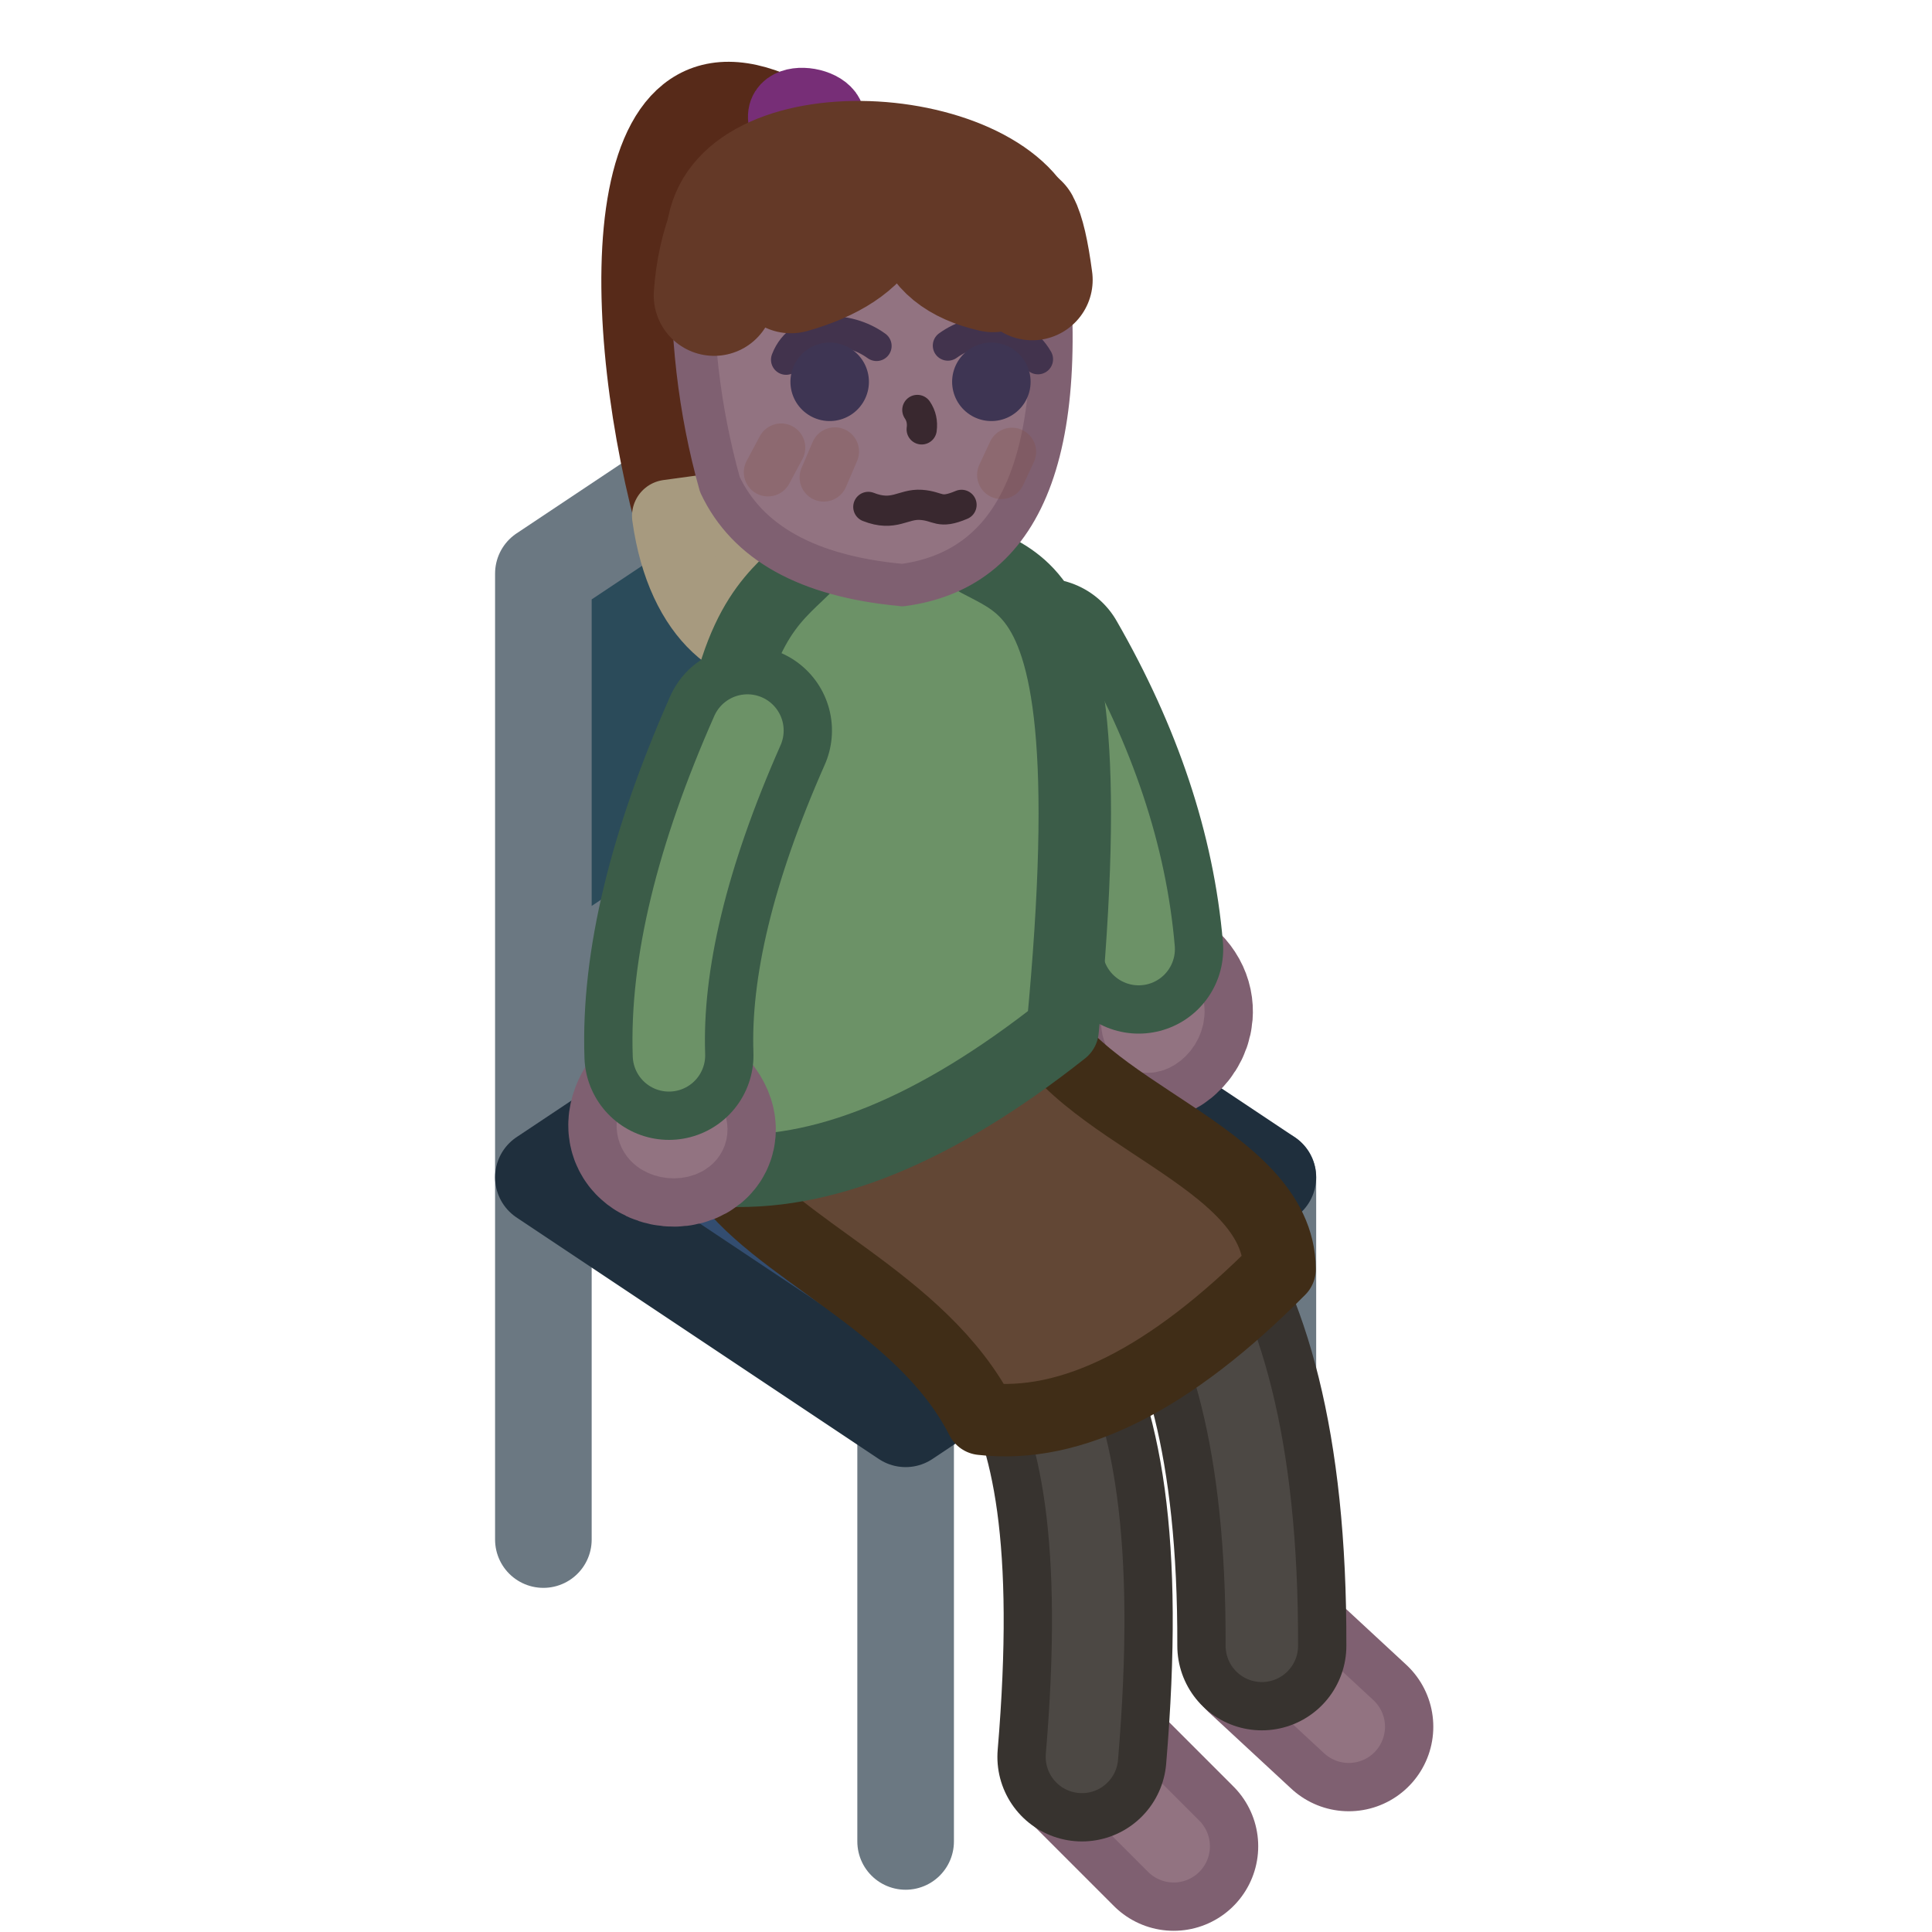
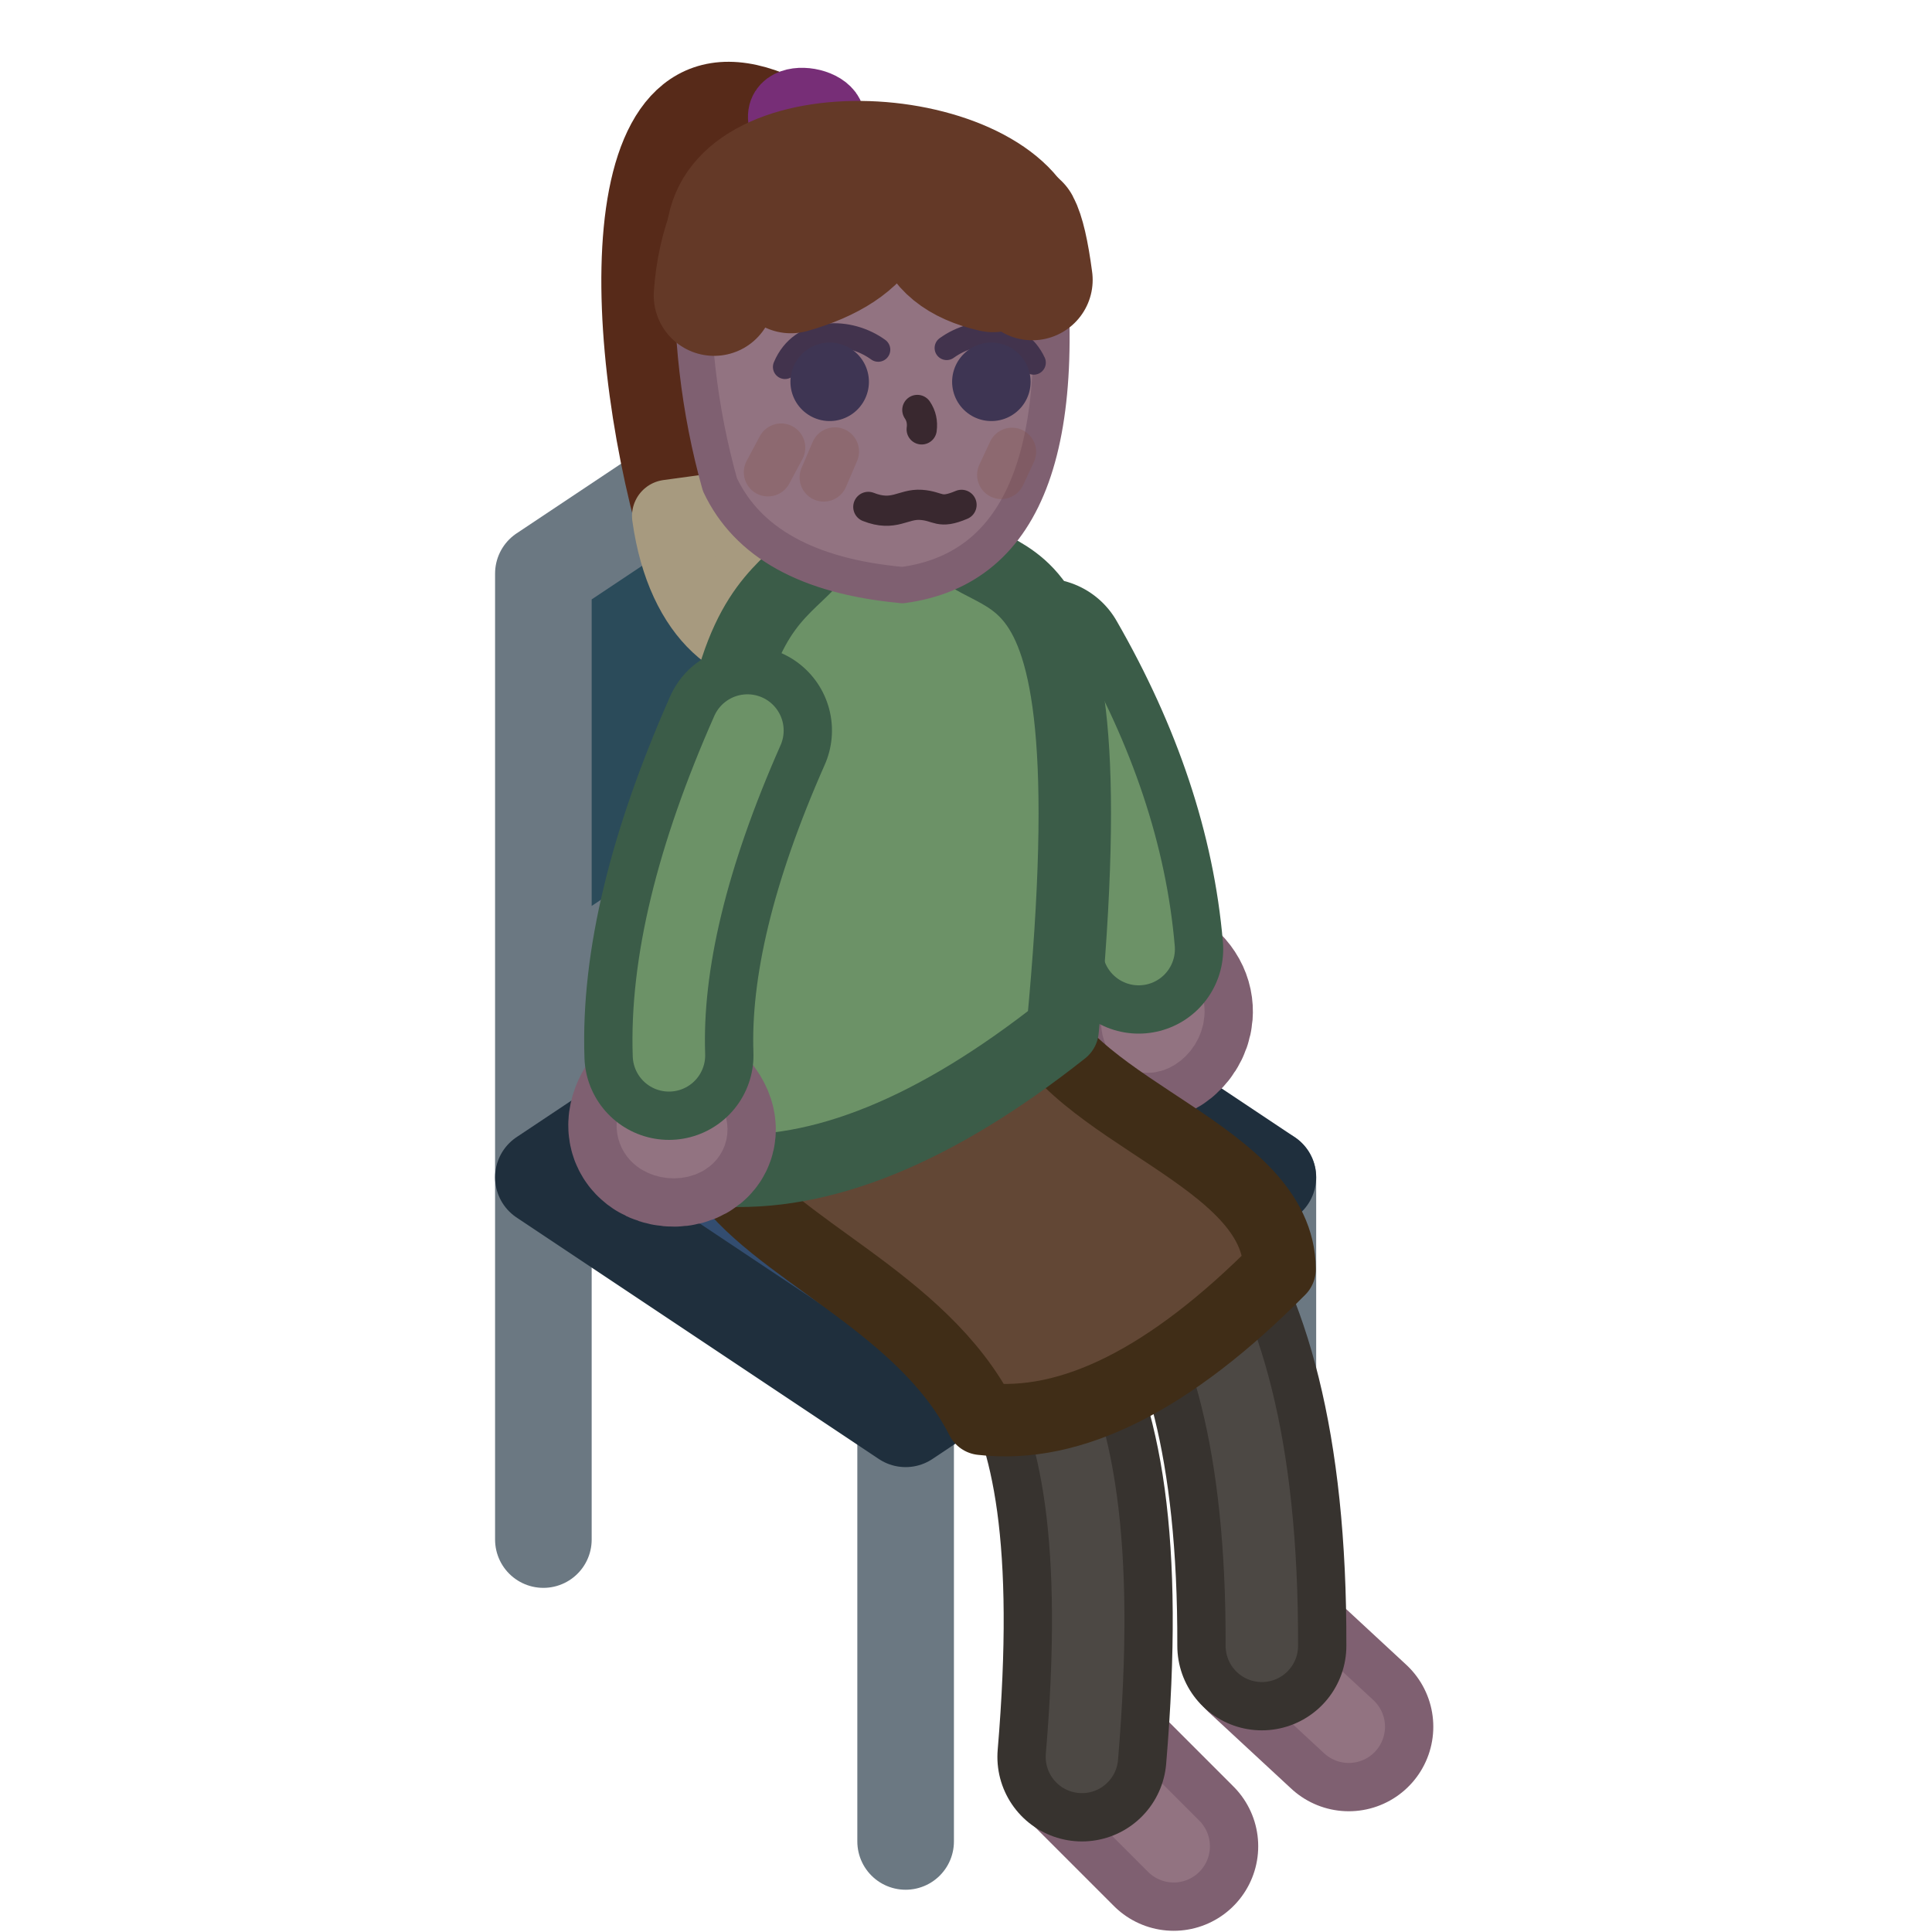
<svg xmlns="http://www.w3.org/2000/svg" viewBox="0 0 64 64">
  <svg id="gf-sit-chair" viewBox="15.75 17 8 16">
    <g stroke-linejoin="round">
      <path d="M16.25 25.25l0 4.5 0-8 3-2 0 3.5zm3-2 0 4.5m3-1 0 3m-3-1 0 3.5" fill="#2B4B5A" stroke="#6B7882" stroke-linecap="round" stroke-width=".8" />
      <path d="M16.25 26.75l3 2 3-2-3-2z" fill="#334D70" stroke="#1F2F3D" stroke-width=".8" />
    </g>
    <g stroke-width=".6" stroke-linecap="round" stroke-linejoin="round" fill="none">
      <defs>
        <path id="legs" d="M18.76 26.99c1.21.64 2.25 1 1.95 4.56M19.96 26.26c.98.38 2.25 1 2.24 4.37" />
        <path id="arml" d="M20.39 22.49q.69 1.2.79 2.37" />
        <path id="armr" d="M17.94 23.05q-.69 1.56-.65 2.69" />
        <path id="bodyf" d="M17.3 26.07c-.5.5.5.5.06.1" />
        <path id="bodyb" d="M20.72 31.54l.75.75M22.24 30.67l.68.63M21.22 25.19c-.25.75.5.25.07-.02" />
      </defs>
      <path d="M18.422 18.035c-1.599-.98-1.584 1.478-1.119 3.245l1.15-.13" fill="#572A19" stroke="#572A19" />
      <path d="M17.284 21.273c.24 1.72 1.97 1.34 1.83-.25z" fill="#A79A7F" stroke="#A79A7F" />
      <path d="M18.304 18.115c-.26-.376.42-.277.294-.068" stroke="#772E77" />
      <g>
        <use href="#bodyb" stroke="#7F6071" stroke-width="1.4" />
        <use href="#bodyb" stroke="#927381" stroke-width=".6" />
      </g>
      <g>
        <use href="#legs" stroke="#37332F" stroke-width="1.4" />
        <use href="#legs" stroke="#4C4844" stroke-width=".6" />
      </g>
      <g>
        <use href="#arml" stroke="#3B5C48" stroke-width="1.4" />
        <use href="#arml" stroke="#6C9267" stroke-width=".6" />
      </g>
      <path d="M17.72 26.68c.413.658 1.662 1.088 2.16 2.07q1.11.13 2.467-1.239c-.005-.95-1.72-1.29-2.05-2.17" stroke="#402D17" fill="#624735" />
      <path d="M18.67 21.28c-.26.94-1.36-.02-.97 5.41q1.27.09 2.85-1.16c.45-4.7-.73-3.34-1.07-4.3" stroke="#3B5C48" fill="#6C9267" />
      <g>
-         <path d="M19.209 21.844q-1.157-.109-1.497-.831-.259-.922-.224-1.94.56-1.68 2.881-.416.421 2.983-1.147 3.189" fill="#927381" stroke="#7F6071" stroke-width=".35" />
-         <path d="M19.009 19.865c-.239-.174-.636-.182-.749.114M19.6 19.862c.241-.174.588-.162.746.113" stroke="#42334D" stroke-width=".25" />
+         <path d="M19.209 21.844q-1.157-.109-1.497-.831-.259-.922-.224-1.94.56-1.68 2.881-.416.421 2.983-1.147 3.189" fill="#927381" stroke="#7F6071" stroke-width=".3" />
+         <path d="M19.023 19.896c-.239-.174-.636-.182-.772.143M19.59 19.882c.241-.174.588-.162.721.121" stroke="#42334D" stroke-width=".2" />
        <path d="M18.621 20.162h0M19.96 20.162h0" stroke="#3E3553" stroke-width=".65" />
        <path d="M17.578 18.858c.212-1.078 2.642-.868 2.844.094z" fill="#643927" stroke="#643927" />
        <path d="M18.95 18.83q-.152.289-.65.43M19.47 18.84q.073.313.504.411M20.192 18.857q.061.113.107.461M17.791 18.872q-.107.272-.127.575" fill="#643927" stroke="#643927" stroke-width="1" />
        <path d="M18.219 20.707l-.109.204M18.664 20.739l-.092.215M20.131 20.742l-.089.191" stroke="#825246" stroke-opacity=".3" stroke-width=".4" />
        <path d="M19.347 20.395q.048.071.036.161M18.941 21.198c.213.084.287-.027.436-.017s.147.08.336 0" stroke="#39282F" stroke-width=".25" />
      </g>
      <g>
        <use href="#bodyf" stroke="#7F6071" stroke-width="1.4" />
        <use href="#bodyf" stroke="#927381" stroke-width=".6" />
      </g>
      <g>
        <use href="#armr" stroke="#3B5C48" stroke-width="1.4" />
        <use href="#armr" stroke="#6C9267" stroke-width=".6" />
      </g>
    </g>
  </svg>
</svg>
